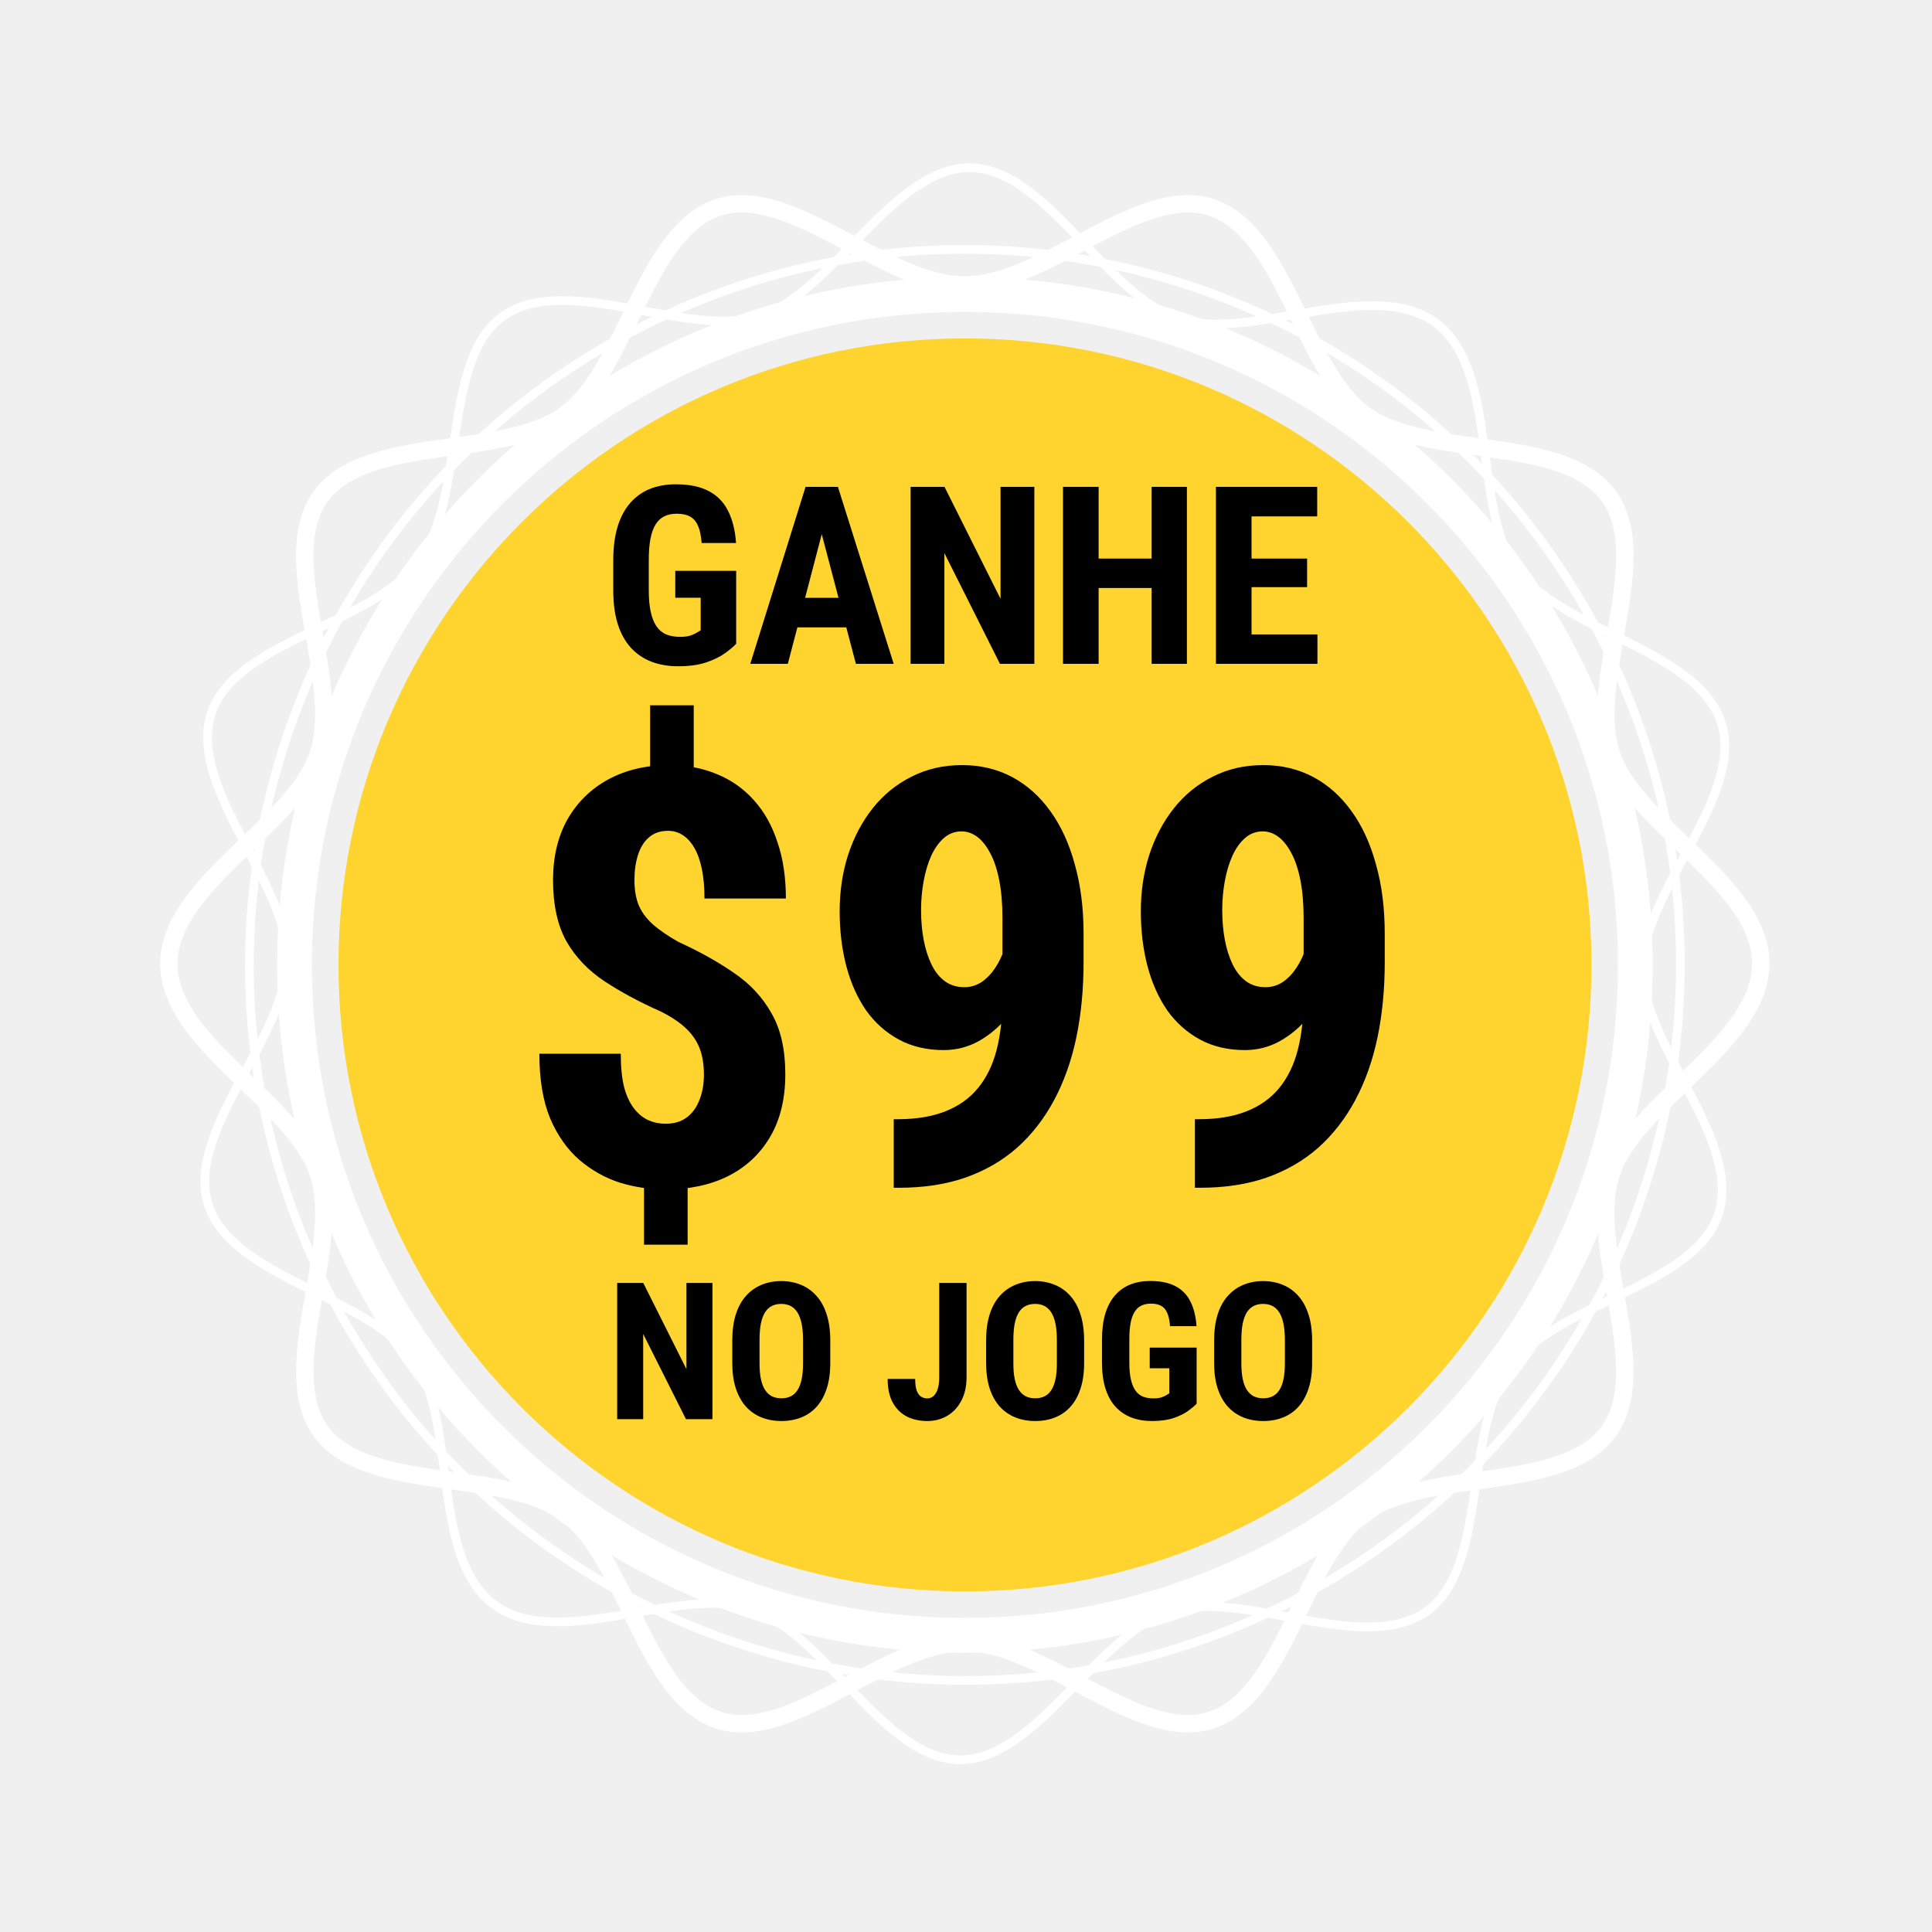
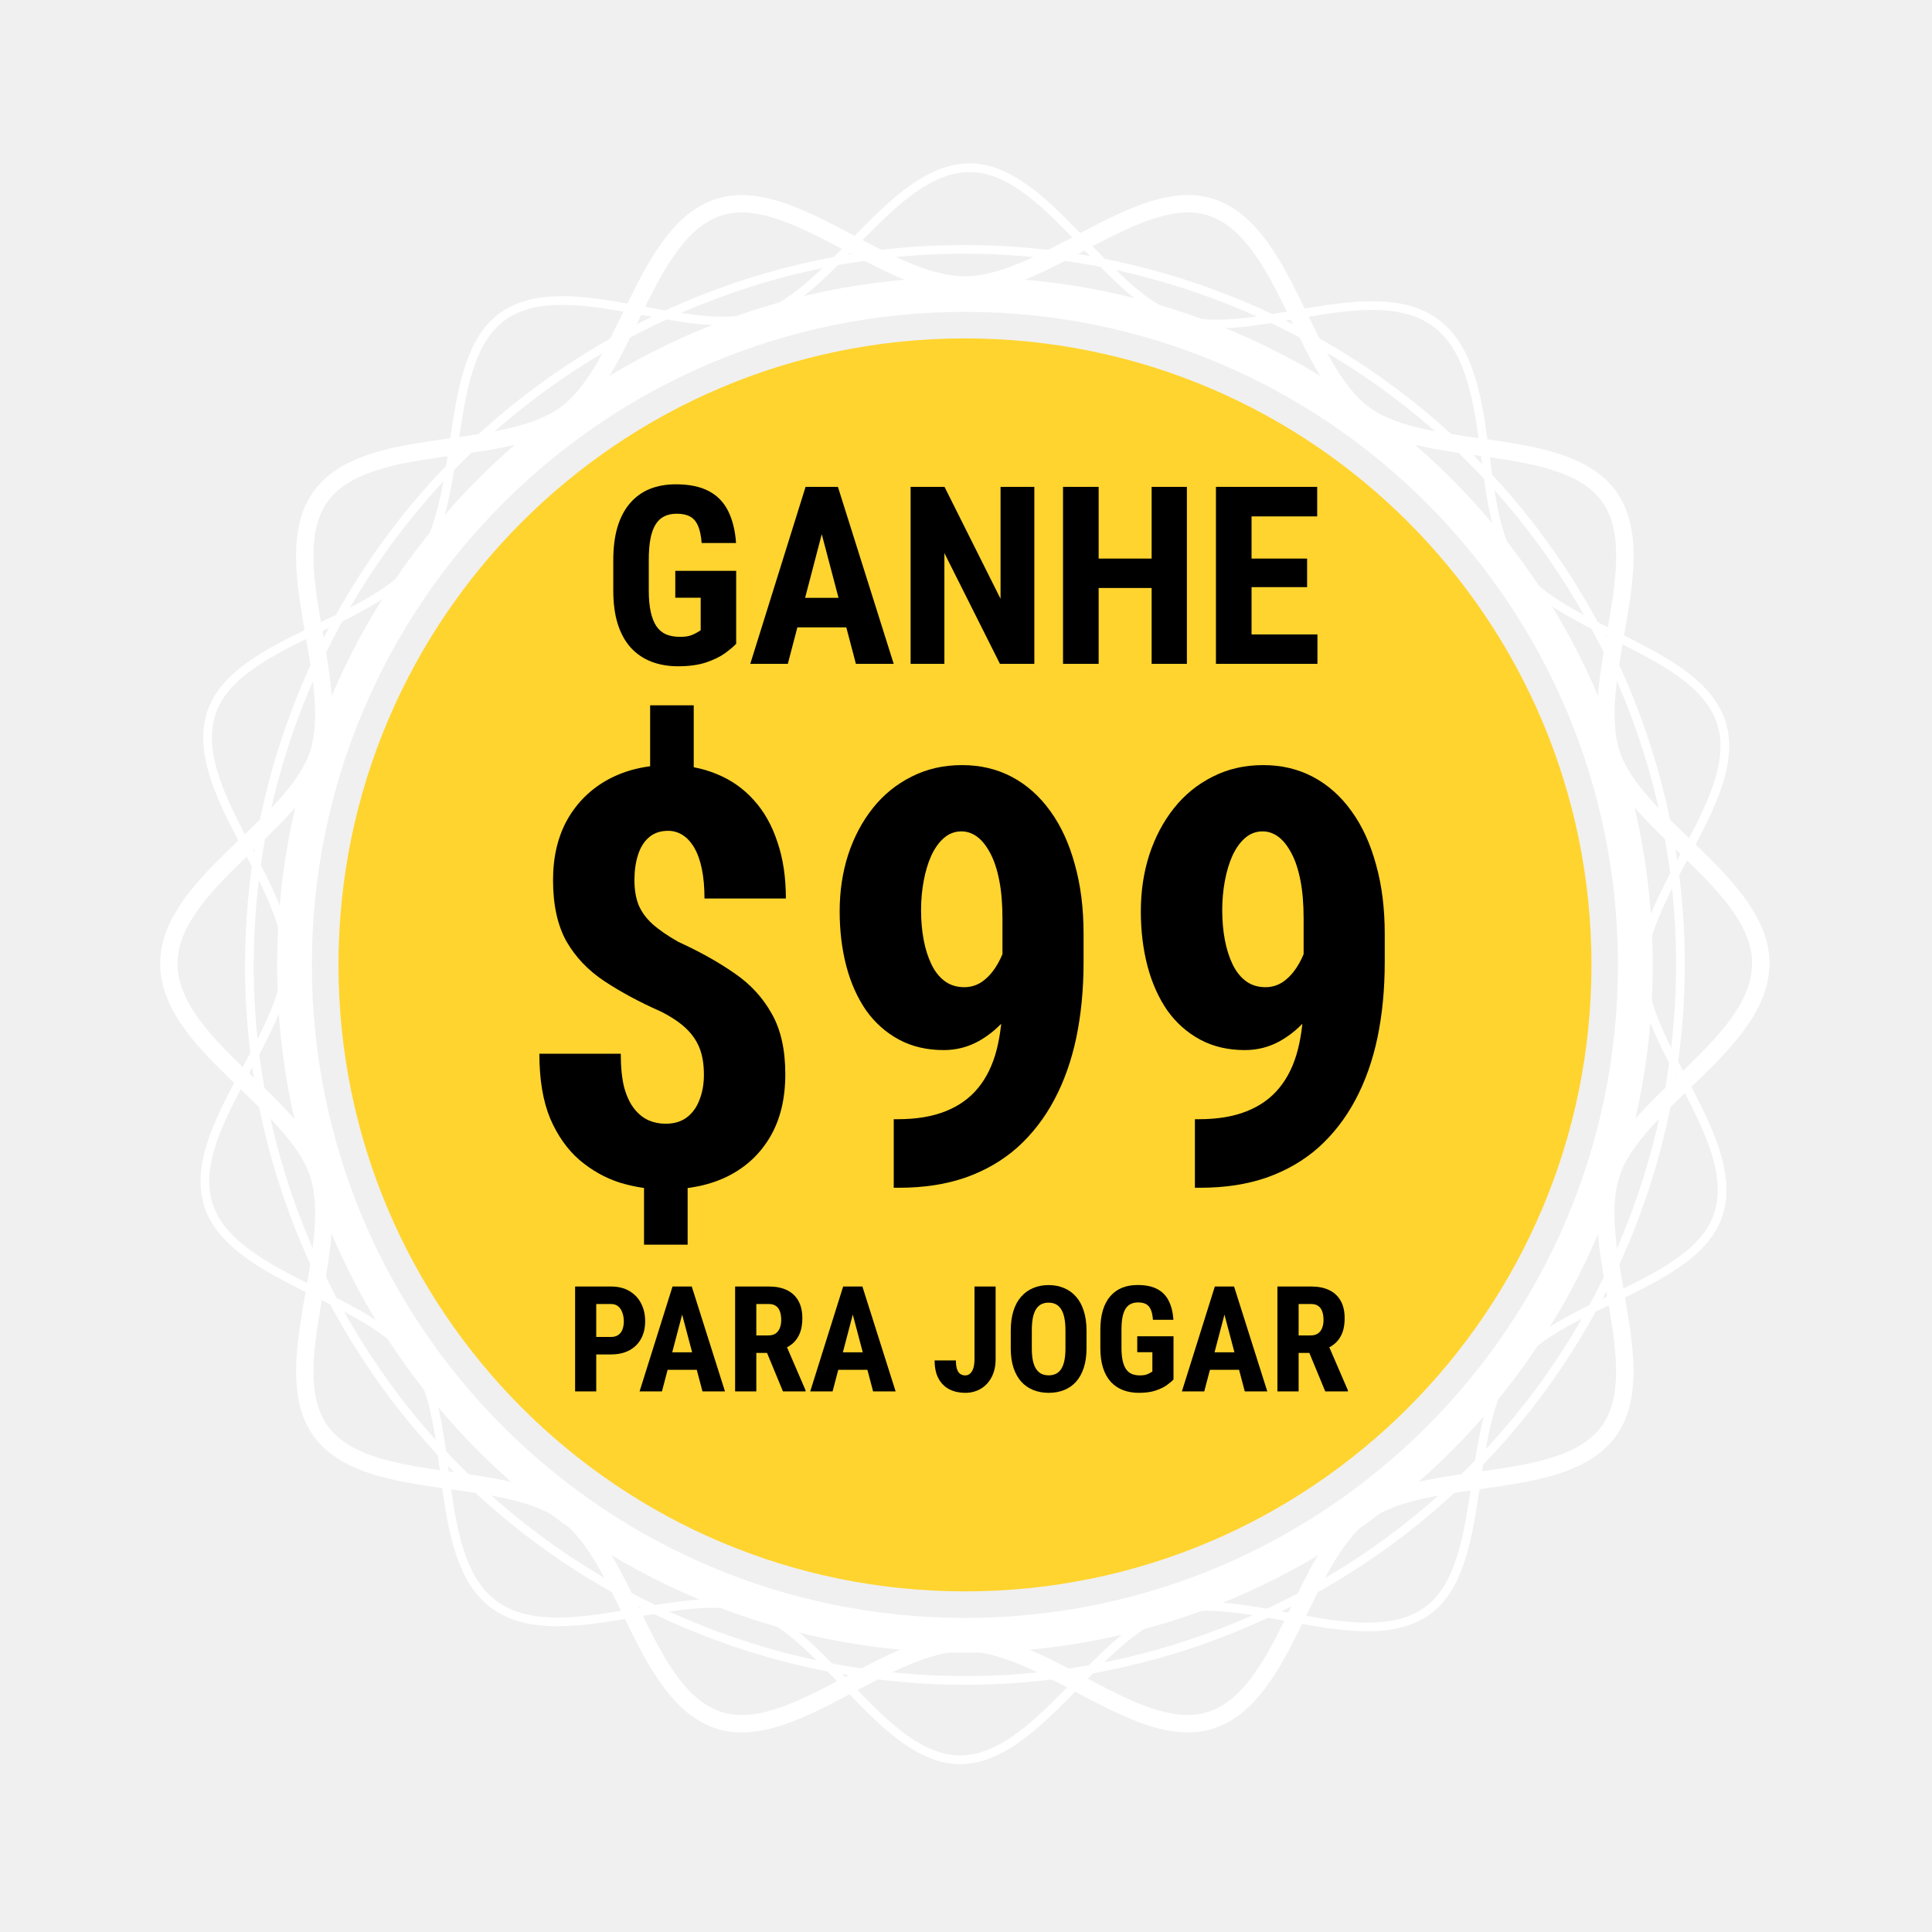
<svg xmlns="http://www.w3.org/2000/svg" width="215" height="215" viewBox="0 0 215 215" fill="none">
  <path d="M195.937 107.249C195.937 116.105 181.892 122.612 179.3 130.605C176.605 138.873 184.051 152.389 179.024 159.276C173.962 166.233 158.777 163.316 151.814 168.373C144.921 173.379 143.038 188.742 134.746 191.435C126.765 194.025 116.226 182.787 107.364 182.787C98.501 182.787 87.981 194.025 79.982 191.435C71.707 188.742 69.806 173.397 62.913 168.373C55.951 163.316 40.766 166.233 35.704 159.276C30.694 152.389 38.123 138.89 35.428 130.605C32.836 122.63 18.791 116.105 18.791 107.249C18.791 98.394 32.836 91.886 35.428 83.894C38.123 75.626 30.677 62.11 35.704 55.222C40.766 48.266 55.951 51.183 62.913 46.125C69.806 41.119 71.689 25.756 79.982 23.063C87.963 20.474 98.501 31.712 107.364 31.712C116.226 31.712 126.765 20.474 134.763 23.063C143.038 25.756 144.939 41.102 151.832 46.125C158.794 51.183 173.979 48.266 179.041 55.222C184.051 62.11 176.623 75.608 179.318 83.894C181.909 91.869 195.954 98.394 195.954 107.249H195.937Z" stroke="white" stroke-width="1.935" stroke-linecap="round" stroke-linejoin="round" />
  <path d="M159.759 35.928C166.869 41.187 163.798 56.358 168.678 63.192C173.74 70.265 188.982 72.299 191.559 80.434C194.154 88.643 182.823 99.142 182.769 107.753C182.714 116.273 193.953 126.919 191.212 135.183C188.562 143.153 173.32 144.967 168.075 152.094C162.83 159.222 165.626 174.375 158.827 179.267C151.773 184.343 138.304 176.739 130.208 179.322C122.02 181.924 115.386 195.886 106.796 195.831C98.298 195.776 91.847 181.777 83.605 179.029C75.655 176.372 62.112 183.811 54.985 178.571C47.876 173.312 50.946 158.141 46.066 151.307C41.004 144.234 25.762 142.2 23.185 134.065C20.59 125.856 31.921 115.357 31.976 106.746C32.031 98.226 20.791 87.58 23.532 79.317C26.182 71.346 41.424 69.532 46.669 62.405C51.914 55.277 49.118 40.124 55.917 35.232C62.971 30.157 76.441 37.76 84.537 35.177C92.724 32.575 99.358 18.613 107.948 18.668C116.446 18.723 122.897 32.722 131.14 35.47C139.09 38.127 152.632 30.688 159.759 35.928Z" stroke="white" stroke-width="0.967" stroke-linecap="round" stroke-linejoin="round" />
  <path d="M144.139 177.996C183.14 157.693 198.298 109.618 177.996 70.617C157.693 31.616 109.618 16.458 70.617 36.761C31.616 57.063 16.459 105.138 36.761 144.139C57.064 183.14 105.139 198.298 144.139 177.996Z" stroke="white" stroke-width="0.967" stroke-linecap="round" stroke-linejoin="round" />
  <path d="M107.378 181.985C148.583 181.985 181.986 148.582 181.986 107.378C181.986 66.174 148.583 32.771 107.378 32.771C66.174 32.771 32.772 66.174 32.772 107.378C32.772 148.582 66.174 181.985 107.378 181.985Z" stroke="white" stroke-width="3.87" stroke-linejoin="round" />
  <path d="M107.387 176.852C145.757 176.852 176.862 145.747 176.862 107.377C176.862 69.007 145.757 37.901 107.387 37.901C69.016 37.901 37.911 69.007 37.911 107.377C37.911 145.747 69.016 176.852 107.387 176.852Z" fill="#FFD42E" stroke="#FFD42E" stroke-width="0.484" stroke-linecap="round" stroke-linejoin="round" />
  <path d="M77.201 78.491V87.854H72.349V78.491H77.201ZM76.522 129.971V138.514H71.669V129.971H76.522ZM78.334 119.599C78.334 118.443 78.172 117.456 77.848 116.636C77.525 115.816 77.018 115.081 76.328 114.429C75.638 113.778 74.71 113.158 73.546 112.569C71.173 111.518 69.082 110.394 67.27 109.196C65.458 107.998 64.046 106.517 63.032 104.751C62.04 102.965 61.544 100.695 61.544 97.942C61.544 95.336 62.083 93.077 63.161 91.164C64.261 89.252 65.782 87.77 67.723 86.719C69.685 85.668 71.939 85.143 74.484 85.143C76.425 85.143 78.193 85.479 79.789 86.152C81.385 86.803 82.755 87.77 83.898 89.052C85.041 90.313 85.914 91.868 86.518 93.718C87.144 95.546 87.456 97.637 87.456 99.991H78.398C78.398 98.751 78.301 97.658 78.107 96.712C77.913 95.767 77.633 94.979 77.266 94.348C76.899 93.718 76.468 93.245 75.972 92.93C75.476 92.614 74.937 92.457 74.355 92.457C73.492 92.457 72.78 92.698 72.219 93.182C71.659 93.665 71.249 94.327 70.99 95.168C70.731 95.987 70.602 96.912 70.602 97.942C70.602 98.993 70.753 99.907 71.055 100.684C71.378 101.462 71.896 102.177 72.608 102.828C73.341 103.48 74.301 104.142 75.487 104.814C77.838 105.886 79.908 107.042 81.698 108.282C83.488 109.501 84.879 111.004 85.871 112.79C86.885 114.555 87.392 116.804 87.392 119.536C87.392 122.268 86.831 124.591 85.709 126.503C84.588 128.416 83.024 129.876 81.019 130.885C79.034 131.873 76.705 132.367 74.031 132.367C72.327 132.367 70.645 132.114 68.984 131.61C67.345 131.085 65.847 130.244 64.488 129.088C63.129 127.911 62.04 126.367 61.22 124.454C60.422 122.521 60.023 120.125 60.023 117.266H69.082C69.082 118.78 69.211 120.041 69.47 121.049C69.75 122.037 70.127 122.825 70.602 123.414C71.076 124.002 71.605 124.422 72.187 124.675C72.769 124.927 73.395 125.053 74.063 125.053C75.034 125.053 75.832 124.811 76.457 124.328C77.083 123.845 77.546 123.193 77.848 122.373C78.172 121.554 78.334 120.629 78.334 119.599Z" fill="black" />
  <path d="M99.458 124.549H99.911C101.982 124.549 103.75 124.254 105.217 123.666C106.705 123.077 107.912 122.216 108.84 121.081C109.789 119.925 110.479 118.506 110.91 116.825C111.341 115.144 111.557 113.231 111.557 111.088V102.229C111.557 100.59 111.439 99.171 111.201 97.973C110.964 96.754 110.63 95.746 110.198 94.947C109.767 94.127 109.282 93.518 108.743 93.119C108.204 92.719 107.621 92.52 106.996 92.52C106.263 92.52 105.616 92.761 105.055 93.245C104.494 93.728 104.02 94.39 103.631 95.231C103.265 96.05 102.984 96.986 102.79 98.036C102.596 99.087 102.499 100.17 102.499 101.283C102.499 102.46 102.596 103.564 102.79 104.594C102.984 105.623 103.276 106.538 103.664 107.336C104.052 108.135 104.548 108.755 105.152 109.196C105.756 109.637 106.478 109.858 107.319 109.858C108.009 109.858 108.646 109.669 109.228 109.291C109.81 108.891 110.317 108.366 110.748 107.714C111.18 107.063 111.525 106.348 111.784 105.571C112.042 104.793 112.183 103.995 112.204 103.175L115.148 104.972C115.148 106.401 114.878 107.82 114.339 109.228C113.822 110.636 113.099 111.918 112.172 113.074C111.244 114.23 110.166 115.154 108.937 115.848C107.729 116.52 106.424 116.857 105.022 116.857C103.146 116.857 101.485 116.468 100.041 115.69C98.596 114.913 97.377 113.83 96.385 112.443C95.415 111.035 94.681 109.396 94.185 107.525C93.689 105.634 93.441 103.595 93.441 101.41C93.441 99.182 93.754 97.091 94.379 95.136C95.026 93.161 95.943 91.427 97.129 89.935C98.315 88.442 99.749 87.276 101.432 86.435C103.114 85.574 104.99 85.143 107.06 85.143C109.109 85.143 110.964 85.584 112.625 86.467C114.285 87.35 115.709 88.621 116.895 90.281C118.081 91.921 118.987 93.896 119.612 96.208C120.259 98.499 120.583 101.063 120.583 103.9V107.084C120.583 110.089 120.313 112.884 119.774 115.47C119.235 118.034 118.415 120.345 117.315 122.405C116.216 124.465 114.846 126.23 113.207 127.701C111.568 129.151 109.649 130.265 107.449 131.043C105.27 131.799 102.801 132.178 100.041 132.178H99.458V124.549Z" fill="black" />
  <path d="M132.973 124.549H133.426C135.496 124.549 137.265 124.254 138.731 123.666C140.219 123.077 141.427 122.216 142.354 121.081C143.303 119.925 143.994 118.506 144.425 116.825C144.856 115.144 145.072 113.231 145.072 111.088V102.229C145.072 100.59 144.953 99.171 144.716 97.973C144.479 96.754 144.145 95.746 143.713 94.947C143.282 94.127 142.797 93.518 142.257 93.119C141.718 92.719 141.136 92.52 140.511 92.52C139.777 92.52 139.13 92.761 138.57 93.245C138.009 93.728 137.534 94.39 137.146 95.231C136.779 96.05 136.499 96.986 136.305 98.036C136.111 99.087 136.014 100.17 136.014 101.283C136.014 102.46 136.111 103.564 136.305 104.594C136.499 105.623 136.79 106.538 137.178 107.336C137.567 108.135 138.063 108.755 138.667 109.196C139.27 109.637 139.993 109.858 140.834 109.858C141.524 109.858 142.16 109.669 142.743 109.291C143.325 108.891 143.832 108.366 144.263 107.714C144.694 107.063 145.04 106.348 145.298 105.571C145.557 104.793 145.697 103.995 145.719 103.175L148.663 104.972C148.663 106.401 148.393 107.82 147.854 109.228C147.336 110.636 146.614 111.918 145.687 113.074C144.759 114.23 143.681 115.154 142.452 115.848C141.244 116.52 139.939 116.857 138.537 116.857C136.661 116.857 135 116.468 133.555 115.69C132.11 114.913 130.892 113.83 129.9 112.443C128.929 111.035 128.196 109.396 127.7 107.525C127.204 105.634 126.956 103.595 126.956 101.41C126.956 99.182 127.269 97.091 127.894 95.136C128.541 93.161 129.458 91.427 130.644 89.935C131.83 88.442 133.264 87.276 134.946 86.435C136.629 85.574 138.505 85.143 140.575 85.143C142.624 85.143 144.479 85.584 146.139 86.467C147.8 87.35 149.223 88.621 150.41 90.281C151.596 91.921 152.502 93.896 153.127 96.208C153.774 98.499 154.098 101.063 154.098 103.9V107.084C154.098 110.089 153.828 112.884 153.289 115.47C152.75 118.034 151.93 120.345 150.83 122.405C149.73 124.465 148.361 126.23 146.722 127.701C145.083 129.151 143.163 130.265 140.963 131.043C138.785 131.799 136.316 132.178 133.555 132.178H132.973V124.549Z" fill="black" />
  <path d="M81.924 63.526V71.642C81.644 71.94 81.234 72.287 80.693 72.684C80.161 73.072 79.462 73.414 78.596 73.712C77.739 74 76.693 74.145 75.458 74.145C74.367 74.145 73.375 73.973 72.482 73.631C71.598 73.288 70.836 72.769 70.196 72.075C69.565 71.372 69.082 70.497 68.749 69.451C68.415 68.396 68.248 67.147 68.248 65.704V62.349C68.248 60.924 68.406 59.684 68.722 58.629C69.046 57.565 69.515 56.681 70.128 55.978C70.742 55.275 71.472 54.752 72.32 54.409C73.176 54.066 74.141 53.895 75.214 53.895C76.693 53.895 77.906 54.143 78.853 54.639C79.809 55.135 80.53 55.87 81.017 56.844C81.513 57.818 81.811 59.013 81.91 60.428H78.082C78.019 59.599 77.879 58.95 77.663 58.481C77.455 58.012 77.162 57.678 76.783 57.48C76.405 57.272 75.913 57.169 75.309 57.169C74.786 57.169 74.331 57.263 73.943 57.453C73.555 57.633 73.23 57.931 72.969 58.345C72.707 58.76 72.513 59.292 72.387 59.941C72.261 60.591 72.198 61.384 72.198 62.322V65.704C72.198 66.633 72.27 67.426 72.414 68.085C72.559 68.743 72.77 69.279 73.05 69.694C73.339 70.109 73.699 70.411 74.132 70.601C74.574 70.781 75.093 70.871 75.688 70.871C76.166 70.871 76.549 70.822 76.838 70.722C77.126 70.623 77.356 70.519 77.527 70.411C77.708 70.294 77.857 70.204 77.974 70.141V66.516H75.147V63.526H81.924Z" fill="black" />
  <path d="M91.906 57.696L87.672 73.874H83.493L89.647 54.179H92.258L91.906 57.696ZM95.248 73.874L90.987 57.696L90.594 54.179H93.246L99.454 73.874H95.248ZM95.396 66.529V69.816H86.509V66.529H95.396Z" fill="black" />
  <path d="M115.105 54.179V73.874H111.277L105.095 61.551V73.874H101.335V54.179H105.108L111.344 66.637V54.179H115.105Z" fill="black" />
  <path d="M129.213 62.16V65.433H121.138V62.16H129.213ZM122.26 54.179V73.874H118.297V54.179H122.26ZM132.081 54.179V73.874H128.158V54.179H132.081Z" fill="black" />
  <path d="M146.609 70.601V73.874H138.046V70.601H146.609ZM139.277 54.179V73.874H135.314V54.179H139.277ZM145.459 62.16V65.339H138.046V62.16H145.459ZM146.582 54.179V57.466H138.046V54.179H146.582Z" fill="black" />
-   <path d="M79.284 142.773V157.929H76.336L71.576 148.446V157.929H68.681V142.773H71.587L76.388 152.36V142.773H79.284Z" fill="black" />
-   <path d="M92.397 149.174V151.704C92.397 152.772 92.265 153.709 92.001 154.514C91.745 155.312 91.377 155.982 90.897 156.523C90.425 157.058 89.852 157.46 89.179 157.731C88.512 158.001 87.773 158.137 86.96 158.137C86.148 158.137 85.405 158.001 84.731 157.731C84.065 157.46 83.488 157.058 83.002 156.523C82.523 155.982 82.152 155.312 81.888 154.514C81.624 153.709 81.492 152.772 81.492 151.704V149.174C81.492 148.078 81.621 147.12 81.877 146.301C82.134 145.476 82.506 144.789 82.992 144.24C83.478 143.685 84.054 143.269 84.721 142.991C85.388 142.707 86.127 142.564 86.939 142.564C87.752 142.564 88.491 142.707 89.158 142.991C89.825 143.269 90.401 143.685 90.887 144.24C91.373 144.789 91.745 145.476 92.001 146.301C92.265 147.12 92.397 148.078 92.397 149.174ZM89.366 151.704V149.153C89.366 148.432 89.314 147.818 89.21 147.311C89.106 146.798 88.95 146.378 88.741 146.052C88.533 145.725 88.28 145.486 87.981 145.333C87.683 145.181 87.335 145.104 86.939 145.104C86.544 145.104 86.193 145.181 85.888 145.333C85.589 145.486 85.335 145.725 85.127 146.052C84.926 146.378 84.773 146.798 84.669 147.311C84.572 147.818 84.523 148.432 84.523 149.153V151.704C84.523 152.398 84.575 152.991 84.679 153.484C84.783 153.977 84.94 154.379 85.148 154.691C85.356 155.004 85.61 155.236 85.908 155.389C86.214 155.534 86.564 155.607 86.96 155.607C87.349 155.607 87.693 155.534 87.992 155.389C88.297 155.236 88.55 155.004 88.752 154.691C88.953 154.379 89.106 153.977 89.21 153.484C89.314 152.991 89.366 152.398 89.366 151.704Z" fill="black" />
-   <path d="M104.521 153.255V142.773H107.563V153.265C107.563 154.271 107.368 155.142 106.979 155.878C106.597 156.607 106.077 157.165 105.417 157.554C104.757 157.942 104.014 158.137 103.188 158.137C102.341 158.137 101.584 157.97 100.917 157.637C100.258 157.297 99.737 156.784 99.355 156.097C98.973 155.403 98.782 154.521 98.782 153.453H101.844C101.844 153.994 101.9 154.421 102.011 154.733C102.122 155.045 102.278 155.271 102.48 155.41C102.688 155.548 102.924 155.618 103.188 155.618C103.473 155.618 103.712 155.524 103.907 155.337C104.108 155.149 104.261 154.882 104.365 154.535C104.469 154.181 104.521 153.754 104.521 153.255Z" fill="black" />
-   <path d="M120.645 149.174V151.704C120.645 152.772 120.513 153.709 120.249 154.514C119.992 155.312 119.624 155.982 119.145 156.523C118.673 157.058 118.1 157.46 117.426 157.731C116.76 158.001 116.02 158.137 115.208 158.137C114.395 158.137 113.652 158.001 112.979 157.731C112.312 157.46 111.736 157.058 111.25 156.523C110.771 155.982 110.399 155.312 110.135 154.514C109.872 153.709 109.74 152.772 109.74 151.704V149.174C109.74 148.078 109.868 147.12 110.125 146.301C110.382 145.476 110.753 144.789 111.239 144.24C111.726 143.685 112.302 143.269 112.968 142.991C113.635 142.707 114.375 142.564 115.187 142.564C115.999 142.564 116.739 142.707 117.406 142.991C118.072 143.269 118.649 143.685 119.135 144.24C119.621 144.789 119.992 145.476 120.249 146.301C120.513 147.12 120.645 148.078 120.645 149.174ZM117.614 151.704V149.153C117.614 148.432 117.562 147.818 117.458 147.311C117.354 146.798 117.197 146.378 116.989 146.052C116.781 145.725 116.527 145.486 116.229 145.333C115.93 145.181 115.583 145.104 115.187 145.104C114.791 145.104 114.441 145.181 114.135 145.333C113.836 145.486 113.583 145.725 113.375 146.052C113.173 146.378 113.021 146.798 112.916 147.311C112.819 147.818 112.771 148.432 112.771 149.153V151.704C112.771 152.398 112.823 152.991 112.927 153.484C113.031 153.977 113.187 154.379 113.396 154.691C113.604 155.004 113.857 155.236 114.156 155.389C114.461 155.534 114.812 155.607 115.208 155.607C115.597 155.607 115.94 155.534 116.239 155.389C116.545 155.236 116.798 155.004 116.999 154.691C117.201 154.379 117.354 153.977 117.458 153.484C117.562 152.991 117.614 152.398 117.614 151.704Z" fill="black" />
-   <path d="M133.165 149.965V156.211C132.949 156.44 132.633 156.707 132.217 157.013C131.807 157.311 131.269 157.575 130.602 157.804C129.943 158.026 129.137 158.137 128.186 158.137C127.346 158.137 126.582 158.005 125.894 157.741C125.214 157.478 124.627 157.078 124.134 156.544C123.648 156.003 123.277 155.33 123.02 154.525C122.763 153.713 122.634 152.752 122.634 151.641V149.06C122.634 147.963 122.756 147.009 122.999 146.197C123.249 145.378 123.61 144.698 124.082 144.157C124.554 143.616 125.117 143.213 125.769 142.95C126.429 142.686 127.172 142.554 127.998 142.554C129.137 142.554 130.071 142.745 130.8 143.126C131.536 143.508 132.092 144.074 132.467 144.823C132.849 145.573 133.078 146.492 133.154 147.582H130.207C130.158 146.943 130.05 146.444 129.884 146.083C129.724 145.722 129.498 145.465 129.207 145.312C128.915 145.153 128.537 145.073 128.071 145.073C127.669 145.073 127.318 145.146 127.019 145.292C126.721 145.43 126.471 145.659 126.269 145.979C126.068 146.298 125.919 146.707 125.822 147.207C125.724 147.707 125.676 148.317 125.676 149.039V151.641C125.676 152.356 125.731 152.967 125.842 153.473C125.953 153.98 126.117 154.393 126.332 154.712C126.554 155.031 126.832 155.264 127.165 155.41C127.505 155.548 127.905 155.618 128.363 155.618C128.731 155.618 129.026 155.58 129.248 155.503C129.471 155.427 129.648 155.347 129.779 155.264C129.918 155.174 130.033 155.104 130.123 155.056V152.266H127.946V149.965H133.165Z" fill="black" />
-   <path d="M146.018 149.174V151.704C146.018 152.772 145.886 153.709 145.622 154.514C145.365 155.312 144.997 155.982 144.518 156.523C144.046 157.058 143.473 157.46 142.799 157.731C142.133 158.001 141.393 158.137 140.581 158.137C139.768 158.137 139.025 158.001 138.352 157.731C137.685 157.46 137.109 157.058 136.623 156.523C136.144 155.982 135.772 155.312 135.508 154.514C135.244 153.709 135.112 152.772 135.112 151.704V149.174C135.112 148.078 135.241 147.12 135.498 146.301C135.755 145.476 136.126 144.789 136.612 144.24C137.098 143.685 137.675 143.269 138.341 142.991C139.008 142.707 139.747 142.564 140.56 142.564C141.372 142.564 142.112 142.707 142.778 142.991C143.445 143.269 144.021 143.685 144.507 144.24C144.993 144.789 145.365 145.476 145.622 146.301C145.886 147.12 146.018 148.078 146.018 149.174ZM142.987 151.704V149.153C142.987 148.432 142.935 147.818 142.83 147.311C142.726 146.798 142.57 146.378 142.362 146.052C142.153 145.725 141.9 145.486 141.601 145.333C141.303 145.181 140.956 145.104 140.56 145.104C140.164 145.104 139.813 145.181 139.508 145.333C139.209 145.486 138.956 145.725 138.747 146.052C138.546 146.378 138.393 146.798 138.289 147.311C138.192 147.818 138.143 148.432 138.143 149.153V151.704C138.143 152.398 138.195 152.991 138.3 153.484C138.404 153.977 138.56 154.379 138.768 154.691C138.977 155.004 139.23 155.236 139.529 155.389C139.834 155.534 140.185 155.607 140.581 155.607C140.969 155.607 141.313 155.534 141.612 155.389C141.917 155.236 142.171 155.004 142.372 154.691C142.574 154.379 142.726 153.977 142.83 153.484C142.935 152.991 142.987 152.398 142.987 151.704Z" fill="black" />
+   <path d="M67.994 150.727H65.594V148.78H67.994C68.327 148.78 68.598 148.705 68.808 148.555C69.022 148.405 69.178 148.2 69.275 147.938C69.371 147.671 69.42 147.371 69.42 147.04C69.42 146.703 69.369 146.391 69.267 146.102C69.17 145.808 69.017 145.57 68.808 145.389C68.604 145.207 68.333 145.116 67.994 145.116H66.352V154.84H64V143.168H67.994C68.784 143.168 69.463 143.334 70.032 143.665C70.601 143.997 71.036 144.454 71.337 145.036C71.642 145.613 71.796 146.276 71.796 147.024C71.796 147.778 71.642 148.432 71.337 148.988C71.036 149.538 70.601 149.966 70.032 150.271C69.463 150.575 68.784 150.727 67.994 150.727Z" fill="black" />
+   <path d="M76.184 145.253L73.664 154.84H71.175L74.84 143.168H76.394L76.184 145.253ZM78.174 154.84L75.637 145.253L75.403 143.168H76.982L80.678 154.84H78.174ZM78.262 150.487V152.435H72.971V150.487H78.262Z" fill="black" />
+   <path d="M81.806 143.168H85.566C86.35 143.168 87.019 143.302 87.572 143.569C88.125 143.836 88.549 144.232 88.844 144.756C89.139 145.279 89.287 145.926 89.287 146.695C89.287 147.326 89.201 147.866 89.029 148.315C88.858 148.758 88.613 149.13 88.296 149.429C87.98 149.723 87.601 149.958 87.161 150.134L86.444 150.559H83.392L83.384 148.611H85.502C85.824 148.611 86.09 148.542 86.299 148.403C86.514 148.259 86.672 148.058 86.774 147.802C86.882 147.54 86.936 147.235 86.936 146.888C86.936 146.519 86.887 146.204 86.79 145.942C86.699 145.675 86.552 145.472 86.348 145.333C86.149 145.188 85.889 145.116 85.566 145.116H84.165V154.84H81.806V143.168ZM87.129 154.84L84.979 149.637L87.451 149.629L89.649 154.727V154.84H87.129Z" fill="black" />
+   <path d="M95.174 145.253L92.653 154.84H90.165L93.829 143.168H95.383L95.174 145.253ZM97.163 154.84L94.626 145.253L94.393 143.168H95.971L99.668 154.84H97.163ZM97.252 150.487V152.435H91.961V150.487H97.252Z" fill="black" />
+   <path d="M108.446 151.24V143.168H110.797V151.248C110.797 152.023 110.647 152.694 110.346 153.261C110.051 153.822 109.648 154.252 109.138 154.551C108.628 154.85 108.054 155 107.415 155C106.76 155 106.175 154.872 105.659 154.615C105.149 154.353 104.746 153.958 104.451 153.429C104.156 152.894 104.008 152.216 104.008 151.393H106.376C106.376 151.81 106.419 152.138 106.505 152.379C106.591 152.619 106.711 152.793 106.867 152.9C107.028 153.007 107.211 153.06 107.415 153.06C107.635 153.06 107.82 152.988 107.97 152.844C108.126 152.699 108.244 152.494 108.325 152.226C108.405 151.954 108.446 151.625 108.446 151.24Z" fill="black" />
+   <path d="M120.912 148.098V150.046C120.912 150.869 120.81 151.591 120.606 152.21C120.407 152.825 120.123 153.341 119.752 153.758C119.387 154.169 118.944 154.479 118.423 154.687C117.908 154.896 117.336 155 116.708 155C116.08 155 115.506 154.896 114.985 154.687C114.469 154.479 114.024 154.169 113.648 153.758C113.277 153.341 112.99 152.825 112.786 152.21C112.582 151.591 112.48 150.869 112.48 150.046V148.098C112.48 147.254 112.58 146.516 112.778 145.886C112.977 145.25 113.264 144.721 113.64 144.299C114.016 143.871 114.461 143.55 114.977 143.337C115.492 143.118 116.064 143.008 116.692 143.008C117.32 143.008 117.892 143.118 118.407 143.337C118.923 143.55 119.368 143.871 119.744 144.299C120.12 144.721 120.407 145.25 120.606 145.886C120.81 146.516 120.912 147.254 120.912 148.098ZM118.568 150.046V148.082C118.568 147.526 118.528 147.053 118.448 146.663C118.367 146.268 118.246 145.945 118.085 145.693C117.924 145.442 117.728 145.258 117.497 145.14C117.266 145.023 116.998 144.964 116.692 144.964C116.386 144.964 116.115 145.023 115.879 145.14C115.648 145.258 115.452 145.442 115.291 145.693C115.135 145.945 115.017 146.268 114.936 146.663C114.861 147.053 114.824 147.526 114.824 148.082V150.046C114.824 150.58 114.864 151.037 114.944 151.417C115.025 151.796 115.146 152.106 115.307 152.347C115.468 152.587 115.664 152.766 115.895 152.884C116.131 152.996 116.402 153.052 116.708 153.052C117.009 153.052 117.275 152.996 117.505 152.884C117.742 152.766 117.938 152.587 118.093 152.347C118.249 152.106 118.367 151.796 118.448 151.417C118.528 151.037 118.568 150.58 118.568 150.046Z" fill="black" />
+   <path d="M130.592 148.707V153.517C130.425 153.693 130.181 153.899 129.859 154.134C129.542 154.364 129.126 154.567 128.611 154.743C128.101 154.914 127.478 155 126.742 155C126.093 155 125.502 154.898 124.971 154.695C124.445 154.492 123.991 154.185 123.61 153.774C123.234 153.357 122.947 152.838 122.748 152.218C122.549 151.593 122.45 150.853 122.45 149.998V148.01C122.45 147.166 122.544 146.431 122.732 145.806C122.925 145.175 123.204 144.651 123.569 144.234C123.935 143.818 124.369 143.508 124.874 143.305C125.384 143.102 125.959 143 126.597 143C127.478 143 128.2 143.147 128.764 143.441C129.333 143.735 129.762 144.17 130.052 144.747C130.348 145.325 130.525 146.033 130.584 146.872H128.305C128.267 146.38 128.184 145.995 128.055 145.717C127.932 145.44 127.757 145.242 127.532 145.124C127.306 145.001 127.014 144.94 126.654 144.94C126.342 144.94 126.071 144.996 125.84 145.108C125.61 145.215 125.416 145.391 125.261 145.637C125.105 145.883 124.989 146.198 124.914 146.583C124.839 146.968 124.802 147.438 124.802 147.994V149.998C124.802 150.548 124.845 151.019 124.93 151.409C125.016 151.799 125.142 152.117 125.309 152.363C125.481 152.609 125.695 152.788 125.953 152.9C126.216 153.007 126.525 153.06 126.879 153.06C127.164 153.06 127.392 153.031 127.564 152.972C127.736 152.913 127.873 152.852 127.975 152.788C128.082 152.718 128.17 152.665 128.24 152.627V150.479H126.557V148.707H130.592Z" fill="black" />
+   <path d="M136.535 145.253L134.014 154.84H131.526L135.19 143.168H136.744L136.535 145.253ZM138.524 154.84L135.987 145.253L135.754 143.168H137.332L141.029 154.84H138.524ZM138.613 150.487V152.435H133.322V150.487H138.613Z" fill="black" />
+   <path d="M142.156 143.168H145.917C146.701 143.168 147.369 143.302 147.922 143.569C148.475 143.836 148.899 144.232 149.195 144.756C149.49 145.279 149.638 145.926 149.638 146.695C149.638 147.326 149.552 147.866 149.38 148.315C149.208 148.758 148.964 149.13 148.647 149.429C148.33 149.723 147.952 149.958 147.512 150.134L146.795 150.559H143.743L143.735 148.611H145.853C146.175 148.611 146.44 148.542 146.65 148.403C146.865 148.259 147.023 148.058 147.125 147.802C147.232 147.54 147.286 147.235 147.286 146.888C147.286 146.519 147.238 146.204 147.141 145.942C147.05 145.675 146.902 145.472 146.698 145.333C146.5 145.188 146.239 145.116 145.917 145.116H144.516V154.84H142.156V143.168ZM147.479 154.84L145.329 149.637L147.801 149.629L150 154.727V154.84H147.479Z" fill="black" />
</svg>
